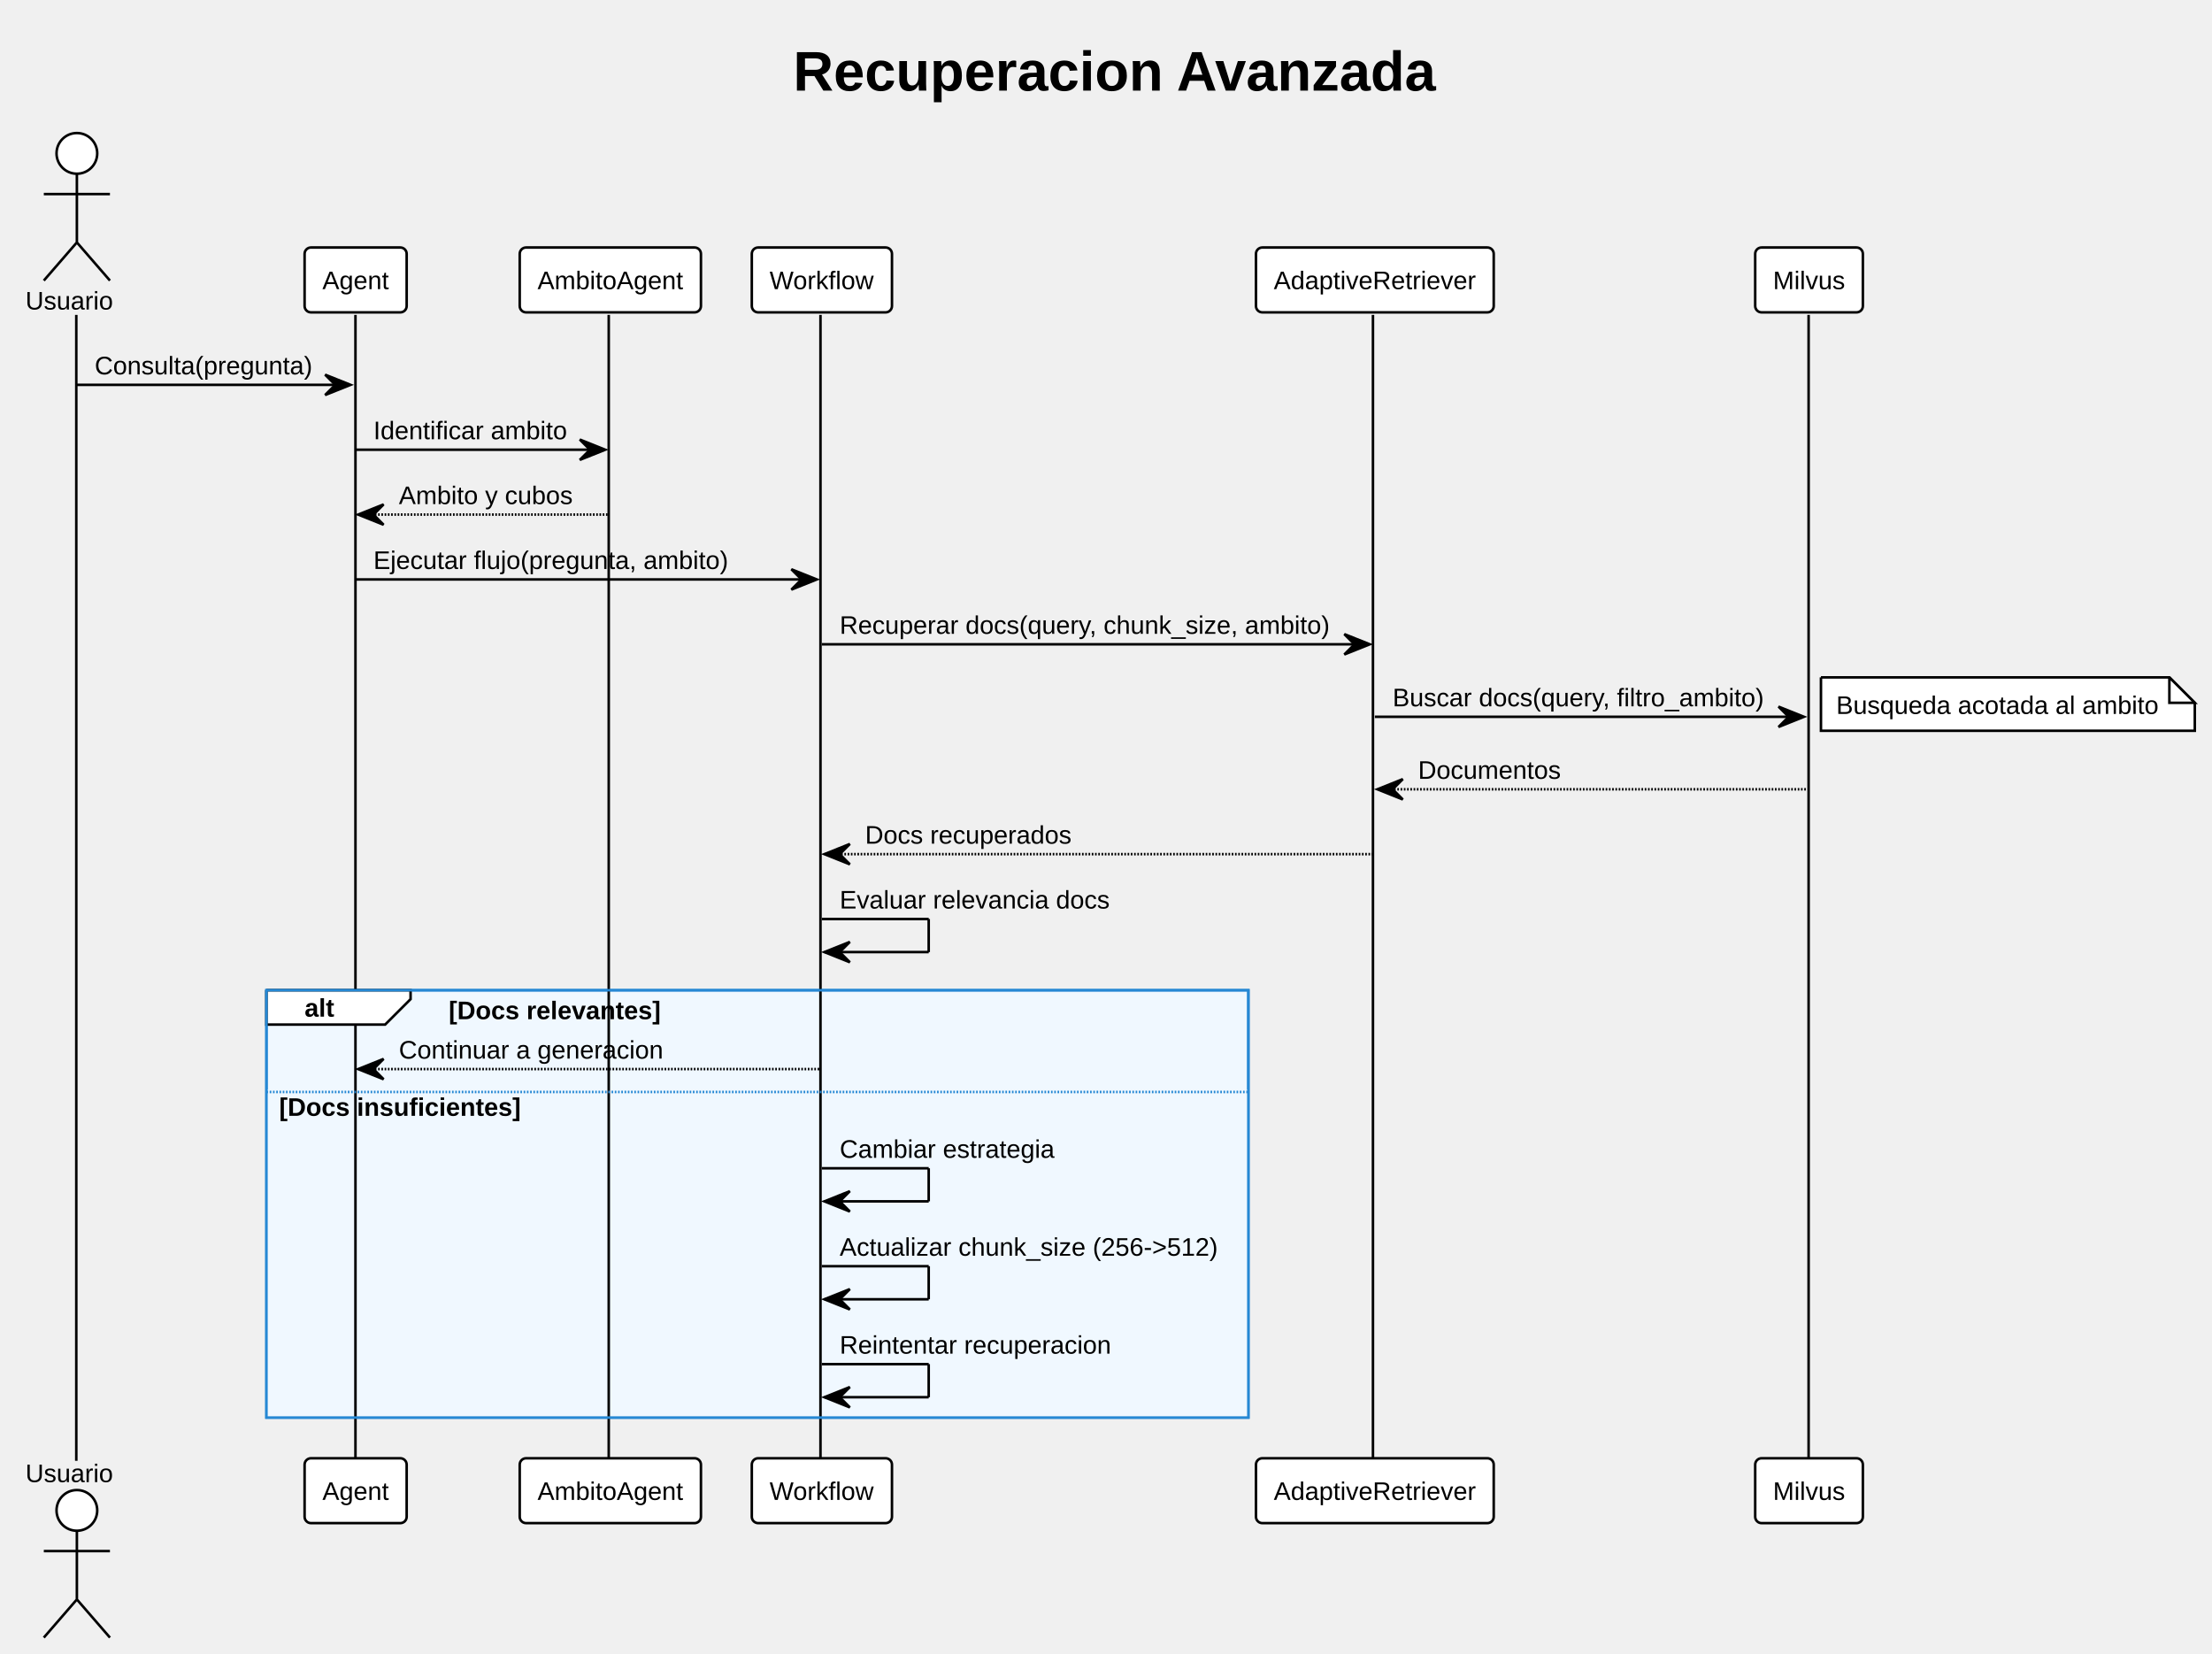
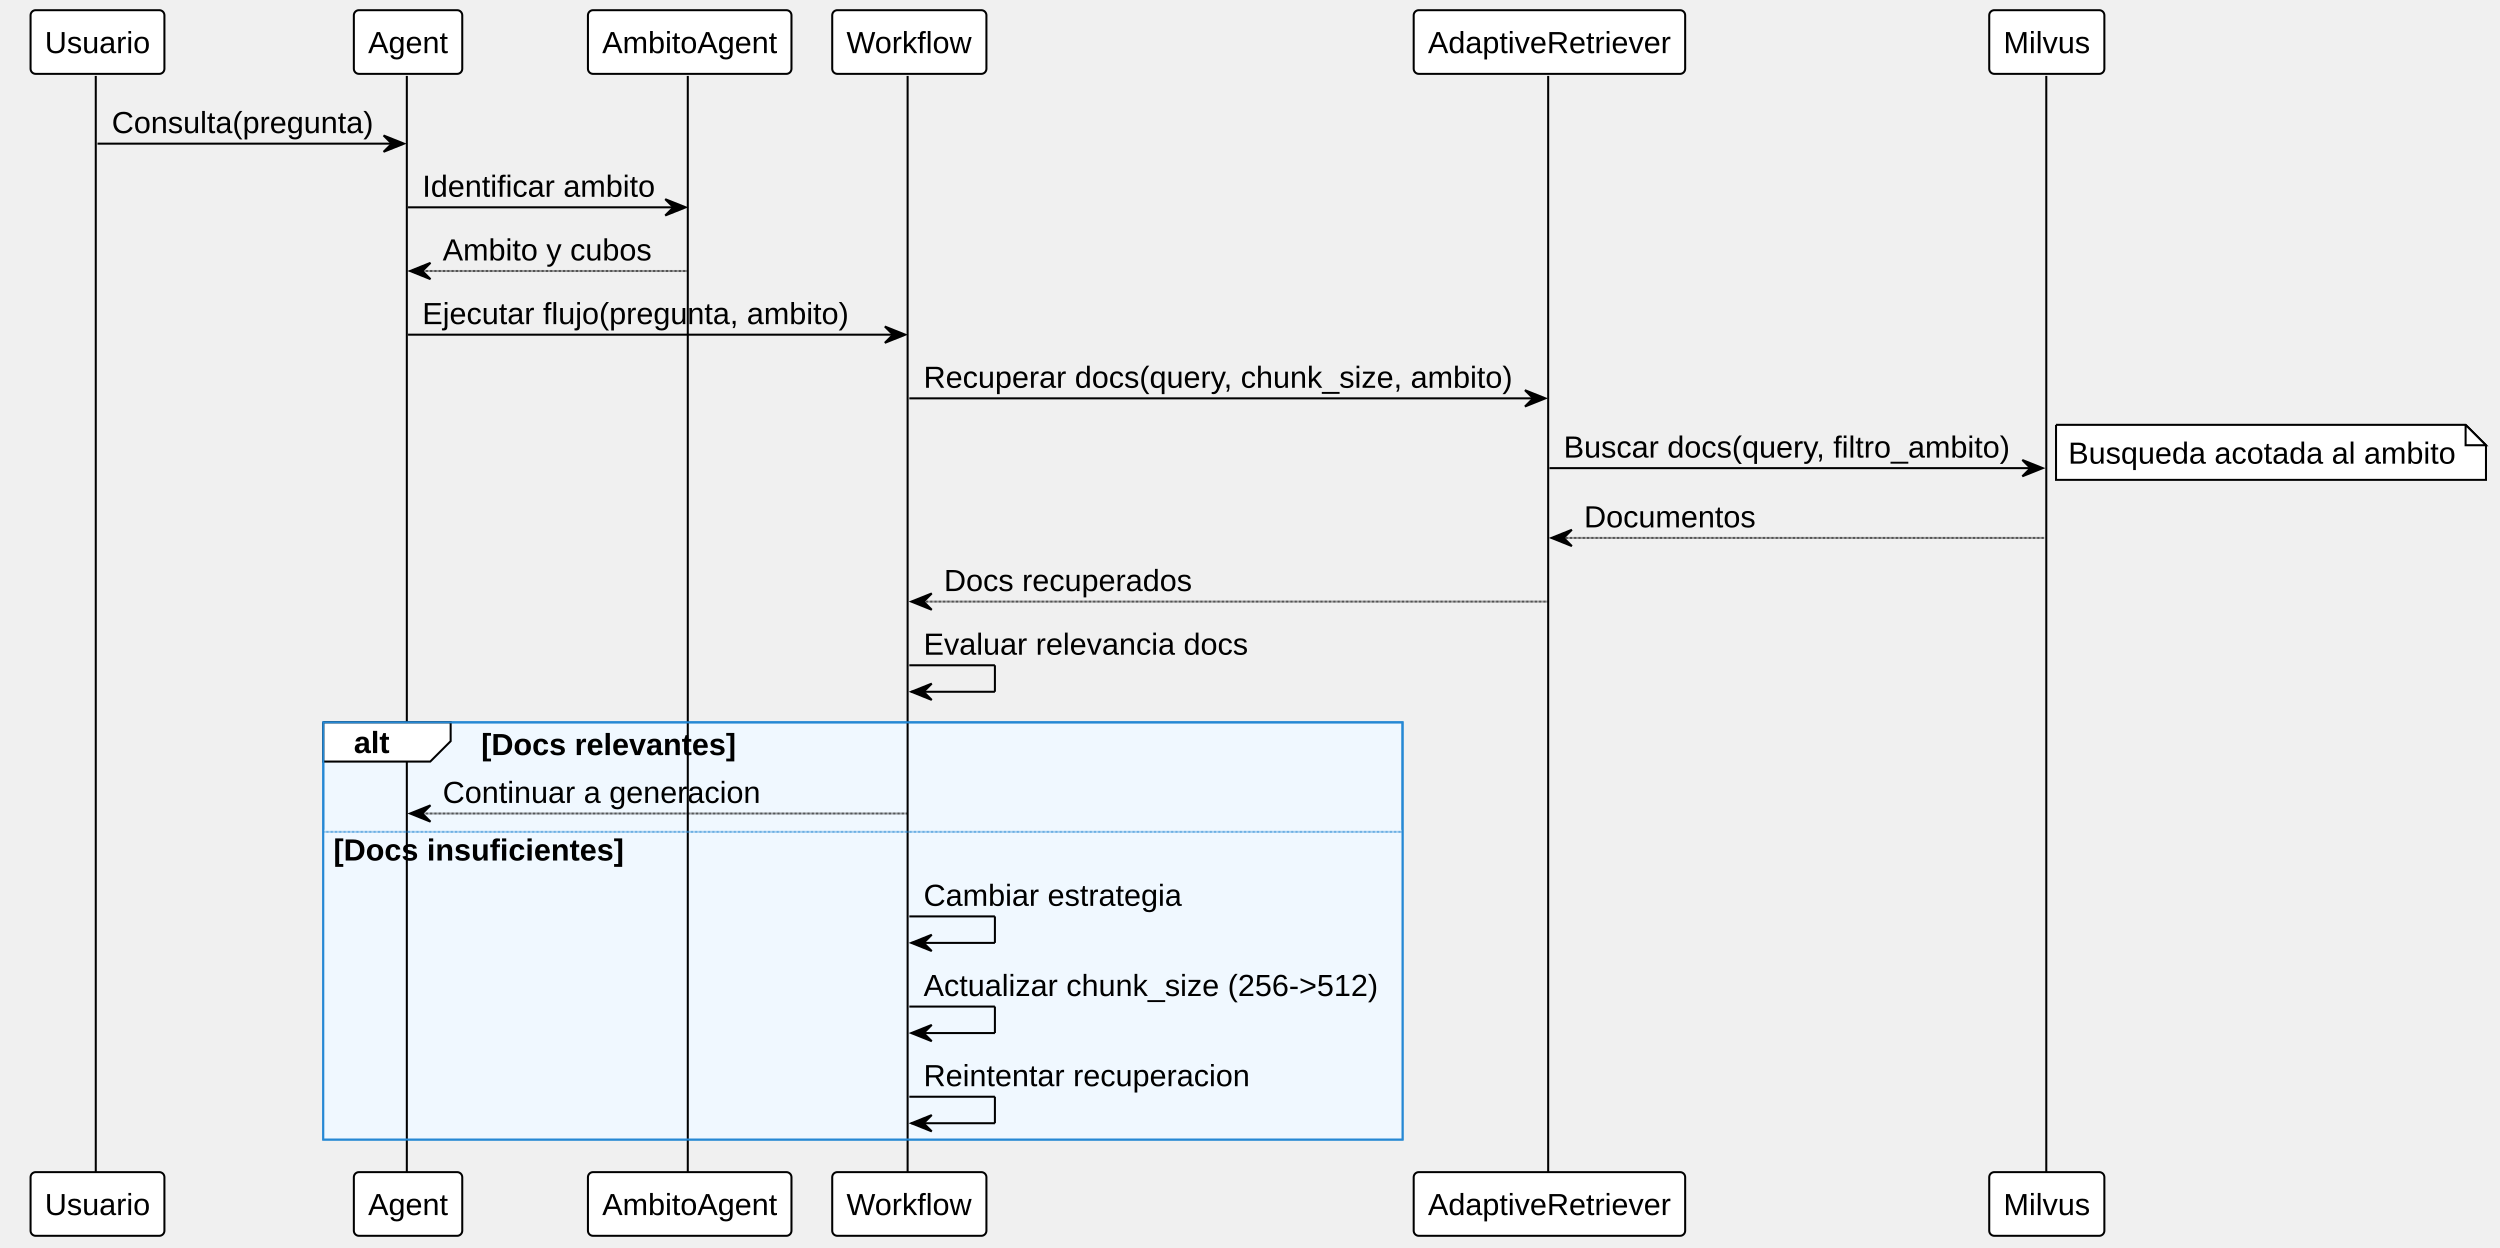
- <svg xmlns="http://www.w3.org/2000/svg" contentStyleType="text/css" height="2031.25px" preserveAspectRatio="none" style="width:2718px;height:2031px;" version="1.1" viewBox="0 0 2718 2031" width="2718.75px" zoomAndPan="magnify">
+ <svg xmlns="http://www.w3.org/2000/svg" contentStyleType="text/css" height="3825px" preserveAspectRatio="none" style="width:7668px;height:3825px;" version="1.1" viewBox="0 0 7668 3825" width="7668.75px" zoomAndPan="magnify">
  <defs />
  <g>
-     <text fill="#000000" font-family="Arial" font-size="68.75" font-weight="bold" lengthAdjust="spacing" textLength="794.721" x="974.625" y="111.362">Recuperacion Avanzada</text>
-     <rect fill="#F0F8FF" height="524.982" style="stroke:#2688D4;stroke-width:3.125;" width="1206.531" x="327.4" y="1216.525" />
-     <rect fill="#F0F8FF" height="403.113" style="stroke:none;stroke-width:3.125;" width="1206.531" x="327.4" y="1338.394" />
-     <line style="stroke:#000000;stroke-width:3.125;" x1="93.75" x2="93.75" y1="386.865" y2="1794.632" />
-     <line style="stroke:#000000;stroke-width:3.125;" x1="436.775" x2="436.775" y1="386.865" y2="1794.632" />
-     <line style="stroke:#000000;stroke-width:3.125;" x1="747.981" x2="747.981" y1="386.865" y2="1794.632" />
-     <line style="stroke:#000000;stroke-width:3.125;" x1="1008.156" x2="1008.156" y1="386.865" y2="1794.632" />
-     <line style="stroke:#000000;stroke-width:3.125;" x1="1687.025" x2="1687.025" y1="386.865" y2="1794.632" />
-     <line style="stroke:#000000;stroke-width:3.125;" x1="2222.33" x2="2222.33" y1="386.865" y2="1794.632" />
-     <text fill="#000000" font-family="Arial" font-size="31.25" lengthAdjust="spacing" textLength="107.681" x="31.25" y="380.243">Usuario</text>
-     <ellipse cx="94.466" cy="188.431" fill="#FFFFFF" rx="25" ry="25" style="stroke:#000000;stroke-width:3.125;" />
-     <path d="M94.466,213.431 L94.466,297.806 M53.841,238.431 L135.091,238.431 M94.466,297.806 L53.841,344.681 M94.466,297.806 L135.091,344.681 " fill="none" style="stroke:#000000;stroke-width:3.125;" />
-     <text fill="#000000" font-family="Arial" font-size="31.25" lengthAdjust="spacing" textLength="107.681" x="31.25" y="1820.819">Usuario</text>
-     <ellipse cx="94.466" cy="1855.566" fill="#FFFFFF" rx="25" ry="25" style="stroke:#000000;stroke-width:3.125;" />
-     <path d="M94.466,1880.566 L94.466,1964.941 M53.841,1905.566 L135.091,1905.566 M94.466,1964.941 L53.841,2011.816 M94.466,1964.941 L135.091,2011.816 " fill="none" style="stroke:#000000;stroke-width:3.125;" />
-     <rect fill="#FFFFFF" height="79.684" rx="7.812" ry="7.812" style="stroke:#000000;stroke-width:3.125;" width="125.415" x="374.275" y="304.056" />
-     <text fill="#000000" font-family="Arial" font-size="31.25" lengthAdjust="spacing" textLength="81.665" x="396.15" y="355.243">Agent</text>
-     <rect fill="#FFFFFF" height="79.684" rx="7.812" ry="7.812" style="stroke:#000000;stroke-width:3.125;" width="125.415" x="374.275" y="1791.507" />
-     <text fill="#000000" font-family="Arial" font-size="31.25" lengthAdjust="spacing" textLength="81.665" x="396.15" y="1842.694">Agent</text>
-     <rect fill="#FFFFFF" height="79.684" rx="7.812" ry="7.812" style="stroke:#000000;stroke-width:3.125;" width="222.675" x="638.606" y="304.056" />
-     <text fill="#000000" font-family="Arial" font-size="31.25" lengthAdjust="spacing" textLength="178.925" x="660.481" y="355.243">AmbitoAgent</text>
-     <rect fill="#FFFFFF" height="79.684" rx="7.812" ry="7.812" style="stroke:#000000;stroke-width:3.125;" width="222.675" x="638.606" y="1791.507" />
-     <text fill="#000000" font-family="Arial" font-size="31.25" lengthAdjust="spacing" textLength="178.925" x="660.481" y="1842.694">AmbitoAgent</text>
-     <rect fill="#FFFFFF" height="79.684" rx="7.812" ry="7.812" style="stroke:#000000;stroke-width:3.125;" width="172.229" x="923.781" y="304.056" />
-     <text fill="#000000" font-family="Arial" font-size="31.25" lengthAdjust="spacing" textLength="128.479" x="945.656" y="355.243">Workflow</text>
-     <rect fill="#FFFFFF" height="79.684" rx="7.812" ry="7.812" style="stroke:#000000;stroke-width:3.125;" width="172.229" x="923.781" y="1791.507" />
-     <text fill="#000000" font-family="Arial" font-size="31.25" lengthAdjust="spacing" textLength="128.479" x="945.656" y="1842.694">Workflow</text>
-     <rect fill="#FFFFFF" height="79.684" rx="7.812" ry="7.812" style="stroke:#000000;stroke-width:3.125;" width="292.133" x="1543.275" y="304.056" />
-     <text fill="#000000" font-family="Arial" font-size="31.25" lengthAdjust="spacing" textLength="248.383" x="1565.15" y="355.243">AdaptiveRetriever</text>
-     <rect fill="#FFFFFF" height="79.684" rx="7.812" ry="7.812" style="stroke:#000000;stroke-width:3.125;" width="292.133" x="1543.275" y="1791.507" />
-     <text fill="#000000" font-family="Arial" font-size="31.25" lengthAdjust="spacing" textLength="248.383" x="1565.15" y="1842.694">AdaptiveRetriever</text>
-     <rect fill="#FFFFFF" height="79.684" rx="7.812" ry="7.812" style="stroke:#000000;stroke-width:3.125;" width="132.297" x="2156.705" y="304.056" />
-     <text fill="#000000" font-family="Arial" font-size="31.25" lengthAdjust="spacing" textLength="88.547" x="2178.58" y="355.243">Milvus</text>
-     <rect fill="#FFFFFF" height="79.684" rx="7.812" ry="7.812" style="stroke:#000000;stroke-width:3.125;" width="132.297" x="2156.705" y="1791.507" />
-     <text fill="#000000" font-family="Arial" font-size="31.25" lengthAdjust="spacing" textLength="88.547" x="2178.58" y="1842.694">Milvus</text>
-     <polygon fill="#000000" points="399.483,460.3,430.733,472.8,399.483,485.3,411.983,472.8" style="stroke:#000000;stroke-width:3.125;" />
-     <line style="stroke:#000000;stroke-width:3.125;" x1="94.466" x2="418.233" y1="472.8" y2="472.8" />
-     <text fill="#000000" font-family="Arial" font-size="31.25" lengthAdjust="spacing" textLength="267.517" x="116.341" y="459.927">Consulta(pregunta)</text>
-     <polygon fill="#000000" points="712.443,539.984,743.693,552.484,712.443,564.984,724.943,552.484" style="stroke:#000000;stroke-width:3.125;" />
-     <line style="stroke:#000000;stroke-width:3.125;" x1="436.983" x2="731.193" y1="552.484" y2="552.484" />
-     <text fill="#000000" font-family="Arial" font-size="31.25" lengthAdjust="spacing" textLength="237.961" x="458.858" y="539.612">Identificar ambito</text>
-     <polygon fill="#000000" points="471.358,619.669,440.108,632.169,471.358,644.669,458.858,632.169" style="stroke:#000000;stroke-width:3.125;" />
-     <line style="stroke:#000000;stroke-width:3.125;stroke-dasharray:2.0,2.0;" x1="452.608" x2="746.818" y1="632.169" y2="632.169" />
-     <text fill="#000000" font-family="Arial" font-size="31.25" lengthAdjust="spacing" textLength="213.638" x="490.108" y="619.296">Ambito y cubos</text>
-     <polygon fill="#000000" points="972.395,699.353,1003.645,711.853,972.395,724.353,984.895,711.853" style="stroke:#000000;stroke-width:3.125;" />
-     <line style="stroke:#000000;stroke-width:3.125;" x1="436.983" x2="991.145" y1="711.853" y2="711.853" />
-     <text fill="#000000" font-family="Arial" font-size="31.25" lengthAdjust="spacing" textLength="435.989" x="458.858" y="698.981">Ejecutar flujo(pregunta, ambito)</text>
-     <polygon fill="#000000" points="1651.842,779.038,1683.092,791.538,1651.842,804.038,1664.342,791.538" style="stroke:#000000;stroke-width:3.125;" />
-     <line style="stroke:#000000;stroke-width:3.125;" x1="1009.895" x2="1670.592" y1="791.538" y2="791.538" />
-     <text fill="#000000" font-family="Arial" font-size="31.25" lengthAdjust="spacing" textLength="604.446" x="1031.77" y="778.665">Recuperar docs(query, chunk_size, ambito)</text>
-     <polygon fill="#000000" points="2185.353,868.097,2216.603,880.597,2185.353,893.097,2197.853,880.597" style="stroke:#000000;stroke-width:3.125;" />
-     <line style="stroke:#000000;stroke-width:3.125;" x1="1689.342" x2="2204.103" y1="880.597" y2="880.597" />
-     <text fill="#000000" font-family="Arial" font-size="31.25" lengthAdjust="spacing" textLength="458.511" x="1711.217" y="867.725">Buscar docs(query, filtro_ambito)</text>
-     <path d="M2237.5,832.163 L2237.5,897.788 L2696.875,897.788 L2696.875,863.413 L2665.625,832.163 L2237.5,832.163 " fill="#FFFFFF" style="stroke:#000000;stroke-width:3.125;" />
-     <path d="M2665.625,832.163 L2665.625,863.413 L2696.875,863.413 L2665.625,832.163 " fill="#FFFFFF" style="stroke:#000000;stroke-width:3.125;" />
-     <text fill="#000000" font-family="Arial" font-size="31.25" lengthAdjust="spacing" textLength="396.118" x="2256.25" y="877.1">Busqueda acotada al ambito</text>
-     <polygon fill="#000000" points="1723.717,957.156,1692.467,969.656,1723.717,982.156,1711.217,969.656" style="stroke:#000000;stroke-width:3.125;" />
-     <line style="stroke:#000000;stroke-width:3.125;stroke-dasharray:2.0,2.0;" x1="1704.967" x2="2219.728" y1="969.656" y2="969.656" />
-     <text fill="#000000" font-family="Arial" font-size="31.25" lengthAdjust="spacing" textLength="175.43" x="1742.467" y="956.784">Documentos</text>
-     <polygon fill="#000000" points="1044.27,1036.841,1013.02,1049.341,1044.27,1061.841,1031.77,1049.341" style="stroke:#000000;stroke-width:3.125;" />
-     <line style="stroke:#000000;stroke-width:3.125;stroke-dasharray:2.0,2.0;" x1="1025.52" x2="1686.217" y1="1049.341" y2="1049.341" />
-     <text fill="#000000" font-family="Arial" font-size="31.25" lengthAdjust="spacing" textLength="253.601" x="1063.02" y="1036.468">Docs recuperados</text>
-     <line style="stroke:#000000;stroke-width:3.125;" x1="1009.895" x2="1141.145" y1="1129.025" y2="1129.025" />
-     <line style="stroke:#000000;stroke-width:3.125;" x1="1141.145" x2="1141.145" y1="1129.025" y2="1169.65" />
-     <line style="stroke:#000000;stroke-width:3.125;" x1="1013.02" x2="1141.145" y1="1169.65" y2="1169.65" />
-     <polygon fill="#000000" points="1044.27,1157.15,1013.02,1169.65,1044.27,1182.15,1031.77,1169.65" style="stroke:#000000;stroke-width:3.125;" />
-     <text fill="#000000" font-family="Arial" font-size="31.25" lengthAdjust="spacing" textLength="331.772" x="1031.77" y="1116.153">Evaluar relevancia docs</text>
-     <path d="M327.4,1216.525 L504.494,1216.525 L504.494,1227.46 L473.244,1258.71 L327.4,1258.71 L327.4,1216.525 " fill="#FFFFFF" style="stroke:#000000;stroke-width:3.125;" />
-     <rect fill="none" height="524.982" style="stroke:#2688D4;stroke-width:3.125;" width="1206.531" x="327.4" y="1216.525" />
-     <text fill="#000000" font-family="Arial" font-size="31.25" font-weight="bold" lengthAdjust="spacing" textLength="36.468" x="374.275" y="1248.962">alt</text>
-     <text fill="#000000" font-family="Arial" font-size="31.25" font-weight="bold" lengthAdjust="spacing" textLength="260.529" x="551.369" y="1252.087">[Docs relevantes]</text>
-     <polygon fill="#000000" points="471.358,1300.894,440.108,1313.394,471.358,1325.894,458.858,1313.394" style="stroke:#000000;stroke-width:3.125;" />
-     <line style="stroke:#000000;stroke-width:3.125;stroke-dasharray:2.0,2.0;" x1="452.608" x2="1006.77" y1="1313.394" y2="1313.394" />
-     <text fill="#000000" font-family="Arial" font-size="31.25" lengthAdjust="spacing" textLength="324.875" x="490.108" y="1300.522">Continuar a generacion</text>
-     <line style="stroke:#2688D4;stroke-width:3.125;stroke-dasharray:2.0,2.0;" x1="327.4" x2="1533.931" y1="1341.519" y2="1341.519" />
-     <text fill="#000000" font-family="Arial" font-size="31.25" font-weight="bold" lengthAdjust="spacing" textLength="296.936" x="343.025" y="1370.831">[Docs insuficientes]</text>
-     <line style="stroke:#000000;stroke-width:3.125;" x1="1009.895" x2="1141.145" y1="1435.263" y2="1435.263" />
-     <line style="stroke:#000000;stroke-width:3.125;" x1="1141.145" x2="1141.145" y1="1435.263" y2="1475.888" />
-     <line style="stroke:#000000;stroke-width:3.125;" x1="1013.02" x2="1141.145" y1="1475.888" y2="1475.888" />
-     <polygon fill="#000000" points="1044.27,1463.388,1013.02,1475.888,1044.27,1488.388,1031.77,1475.888" style="stroke:#000000;stroke-width:3.125;" />
-     <text fill="#000000" font-family="Arial" font-size="31.25" lengthAdjust="spacing" textLength="264.008" x="1031.77" y="1422.391">Cambiar estrategia</text>
-     <line style="stroke:#000000;stroke-width:3.125;" x1="1009.895" x2="1141.145" y1="1555.572" y2="1555.572" />
-     <line style="stroke:#000000;stroke-width:3.125;" x1="1141.145" x2="1141.145" y1="1555.572" y2="1596.197" />
-     <line style="stroke:#000000;stroke-width:3.125;" x1="1013.02" x2="1141.145" y1="1596.197" y2="1596.197" />
-     <polygon fill="#000000" points="1044.27,1583.697,1013.02,1596.197,1044.27,1608.697,1031.77,1596.197" style="stroke:#000000;stroke-width:3.125;" />
-     <text fill="#000000" font-family="Arial" font-size="31.25" lengthAdjust="spacing" textLength="464.661" x="1031.77" y="1542.7">Actualizar chunk_size (256-&gt;512)</text>
-     <line style="stroke:#000000;stroke-width:3.125;" x1="1009.895" x2="1141.145" y1="1675.882" y2="1675.882" />
-     <line style="stroke:#000000;stroke-width:3.125;" x1="1141.145" x2="1141.145" y1="1675.882" y2="1716.507" />
-     <line style="stroke:#000000;stroke-width:3.125;" x1="1013.02" x2="1141.145" y1="1716.507" y2="1716.507" />
-     <polygon fill="#000000" points="1044.27,1704.007,1013.02,1716.507,1044.27,1729.007,1031.77,1716.507" style="stroke:#000000;stroke-width:3.125;" />
-     <text fill="#000000" font-family="Arial" font-size="31.25" lengthAdjust="spacing" textLength="333.527" x="1031.77" y="1663.01">Reintentar recuperacion</text>
+     <rect fill="#F0F8FF" height="1279.623" style="stroke:#2688D4;stroke-width:6.25;" width="3310.217" x="991.576" y="2215.533" />
+     <rect fill="#F0F8FF" height="949.963" style="stroke:none;stroke-width:6.25;" width="3310.217" x="991.576" y="2545.193" />
+     <line style="stroke:#000000;stroke-width:6.25;" x1="293.75" x2="293.75" y1="232.803" y2="3601.407" />
+     <line style="stroke:#000000;stroke-width:6.25;" x1="1247.826" x2="1247.826" y1="232.803" y2="3601.407" />
+     <line style="stroke:#000000;stroke-width:6.25;" x1="2109.569" x2="2109.569" y1="232.803" y2="3601.407" />
+     <line style="stroke:#000000;stroke-width:6.25;" x1="2783.843" x2="2783.843" y1="232.803" y2="3601.407" />
+     <line style="stroke:#000000;stroke-width:6.25;" x1="4748.576" x2="4748.576" y1="232.803" y2="3601.407" />
+     <line style="stroke:#000000;stroke-width:6.25;" x1="6276.364" x2="6276.364" y1="232.803" y2="3601.407" />
+     <rect fill="#FFFFFF" height="195.303" rx="15.625" ry="15.625" style="stroke:#000000;stroke-width:6.25;" width="410.544" x="93.75" y="31.25" />
+     <text fill="#000000" font-family="Arial" font-size="93.75" lengthAdjust="spacing" textLength="323.044" x="137.5" y="162.936">Usuario</text>
+     <rect fill="#FFFFFF" height="195.303" rx="15.625" ry="15.625" style="stroke:#000000;stroke-width:6.25;" width="410.544" x="93.75" y="3595.157" />
+     <text fill="#000000" font-family="Arial" font-size="93.75" lengthAdjust="spacing" textLength="323.044" x="137.5" y="3726.843">Usuario</text>
+     <rect fill="#FFFFFF" height="195.303" rx="15.625" ry="15.625" style="stroke:#000000;stroke-width:6.25;" width="332.495" x="1085.326" y="31.25" />
+     <text fill="#000000" font-family="Arial" font-size="93.75" lengthAdjust="spacing" textLength="244.995" x="1129.076" y="162.936">Agent</text>
+     <rect fill="#FFFFFF" height="195.303" rx="15.625" ry="15.625" style="stroke:#000000;stroke-width:6.25;" width="332.495" x="1085.326" y="3595.157" />
+     <text fill="#000000" font-family="Arial" font-size="93.75" lengthAdjust="spacing" textLength="244.995" x="1129.076" y="3726.843">Agent</text>
+     <rect fill="#FFFFFF" height="195.303" rx="15.625" ry="15.625" style="stroke:#000000;stroke-width:6.25;" width="624.274" x="1803.319" y="31.25" />
+     <text fill="#000000" font-family="Arial" font-size="93.75" lengthAdjust="spacing" textLength="536.774" x="1847.069" y="162.936">AmbitoAgent</text>
+     <rect fill="#FFFFFF" height="195.303" rx="15.625" ry="15.625" style="stroke:#000000;stroke-width:6.25;" width="624.274" x="1803.319" y="3595.157" />
+     <text fill="#000000" font-family="Arial" font-size="93.75" lengthAdjust="spacing" textLength="536.774" x="1847.069" y="3726.843">AmbitoAgent</text>
+     <rect fill="#FFFFFF" height="195.303" rx="15.625" ry="15.625" style="stroke:#000000;stroke-width:6.25;" width="472.937" x="2552.593" y="31.25" />
+     <text fill="#000000" font-family="Arial" font-size="93.75" lengthAdjust="spacing" textLength="385.437" x="2596.343" y="162.936">Workflow</text>
+     <rect fill="#FFFFFF" height="195.303" rx="15.625" ry="15.625" style="stroke:#000000;stroke-width:6.25;" width="472.937" x="2552.593" y="3595.157" />
+     <text fill="#000000" font-family="Arial" font-size="93.75" lengthAdjust="spacing" textLength="385.437" x="2596.343" y="3726.843">Workflow</text>
+     <rect fill="#FFFFFF" height="195.303" rx="15.625" ry="15.625" style="stroke:#000000;stroke-width:6.25;" width="832.648" x="4336.076" y="31.25" />
+     <text fill="#000000" font-family="Arial" font-size="93.75" lengthAdjust="spacing" textLength="745.148" x="4379.826" y="162.936">AdaptiveRetriever</text>
+     <rect fill="#FFFFFF" height="195.303" rx="15.625" ry="15.625" style="stroke:#000000;stroke-width:6.25;" width="832.648" x="4336.076" y="3595.157" />
+     <text fill="#000000" font-family="Arial" font-size="93.75" lengthAdjust="spacing" textLength="745.148" x="4379.826" y="3726.843">AdaptiveRetriever</text>
+     <rect fill="#FFFFFF" height="195.303" rx="15.625" ry="15.625" style="stroke:#000000;stroke-width:6.25;" width="353.14" x="6101.364" y="31.25" />
+     <text fill="#000000" font-family="Arial" font-size="93.75" lengthAdjust="spacing" textLength="265.64" x="6145.114" y="162.936">Milvus</text>
+     <rect fill="#FFFFFF" height="195.303" rx="15.625" ry="15.625" style="stroke:#000000;stroke-width:6.25;" width="353.14" x="6101.364" y="3595.157" />
+     <text fill="#000000" font-family="Arial" font-size="93.75" lengthAdjust="spacing" textLength="265.64" x="6145.114" y="3726.843">Milvus</text>
+     <polygon fill="#000000" points="1176.573,415.607,1239.073,440.607,1176.573,465.607,1201.573,440.607" style="stroke:#000000;stroke-width:6.25;" />
+     <line style="stroke:#000000;stroke-width:6.25;" x1="299.022" x2="1214.073" y1="440.607" y2="440.607" />
+     <text fill="#000000" font-family="Arial" font-size="93.75" lengthAdjust="spacing" textLength="802.551" x="342.772" y="408.24">Consulta(pregunta)</text>
+     <polygon fill="#000000" points="2040.456,610.91,2102.956,635.91,2040.456,660.91,2065.456,635.91" style="stroke:#000000;stroke-width:6.25;" />
+     <line style="stroke:#000000;stroke-width:6.25;" x1="1251.573" x2="2077.956" y1="635.91" y2="635.91" />
+     <text fill="#000000" font-family="Arial" font-size="93.75" lengthAdjust="spacing" textLength="713.882" x="1295.323" y="603.543">Identificar ambito</text>
+     <polygon fill="#000000" points="1320.323,806.213,1257.823,831.213,1320.323,856.213,1295.323,831.213" style="stroke:#000000;stroke-width:6.25;" />
+     <line style="stroke:#000000;stroke-width:6.25;stroke-dasharray:2.0,2.0;" x1="1282.823" x2="2109.206" y1="831.213" y2="831.213" />
+     <text fill="#000000" font-family="Arial" font-size="93.75" lengthAdjust="spacing" textLength="640.915" x="1357.823" y="798.846">Ambito y cubos</text>
+     <polygon fill="#000000" points="2714.061,1001.517,2776.561,1026.517,2714.061,1051.517,2739.061,1026.517" style="stroke:#000000;stroke-width:6.25;" />
+     <line style="stroke:#000000;stroke-width:6.25;" x1="1251.573" x2="2751.561" y1="1026.517" y2="1026.517" />
+     <text fill="#000000" font-family="Arial" font-size="93.75" lengthAdjust="spacing" textLength="1307.968" x="1295.323" y="994.15">Ejecutar flujo(pregunta, ambito)</text>
+     <polygon fill="#000000" points="4677.4,1196.82,4739.9,1221.82,4677.4,1246.82,4702.4,1221.82" style="stroke:#000000;stroke-width:6.25;" />
+     <line style="stroke:#000000;stroke-width:6.25;" x1="2789.061" x2="4714.9" y1="1221.82" y2="1221.82" />
+     <text fill="#000000" font-family="Arial" font-size="93.75" lengthAdjust="spacing" textLength="1813.339" x="2832.811" y="1189.453">Recuperar docs(query, chunk_size, ambito)</text>
+     <polygon fill="#000000" points="6202.934,1410.873,6265.434,1435.873,6202.934,1460.873,6227.934,1435.873" style="stroke:#000000;stroke-width:6.25;" />
+     <line style="stroke:#000000;stroke-width:6.25;" x1="4752.4" x2="6240.434" y1="1435.873" y2="1435.873" />
+     <text fill="#000000" font-family="Arial" font-size="93.75" lengthAdjust="spacing" textLength="1375.534" x="4796.15" y="1403.506">Buscar docs(query, filtro_ambito)</text>
+     <path d="M6306.25,1303.07 L6306.25,1471.82 L7625,1471.82 L7625,1365.57 L7562.5,1303.07 L6306.25,1303.07 " fill="#FFFFFF" style="stroke:#000000;stroke-width:6.25;" />
+     <path d="M7562.5,1303.07 L7562.5,1365.57 L7625,1365.57 L7562.5,1303.07 " fill="#FFFFFF" style="stroke:#000000;stroke-width:6.25;" />
+     <text fill="#000000" font-family="Arial" font-size="93.75" lengthAdjust="spacing" textLength="1188.354" x="6343.75" y="1422.256">Busqueda acotada al ambito</text>
+     <polygon fill="#000000" points="4821.15,1624.927,4758.65,1649.927,4821.15,1674.927,4796.15,1649.927" style="stroke:#000000;stroke-width:6.25;" />
+     <line style="stroke:#000000;stroke-width:6.25;stroke-dasharray:2.0,2.0;" x1="4783.65" x2="6271.684" y1="1649.927" y2="1649.927" />
+     <text fill="#000000" font-family="Arial" font-size="93.75" lengthAdjust="spacing" textLength="526.291" x="4858.65" y="1617.56">Documentos</text>
+     <polygon fill="#000000" points="2857.811,1820.23,2795.311,1845.23,2857.811,1870.23,2832.811,1845.23" style="stroke:#000000;stroke-width:6.25;" />
+     <line style="stroke:#000000;stroke-width:6.25;stroke-dasharray:2.0,2.0;" x1="2820.311" x2="4746.15" y1="1845.23" y2="1845.23" />
+     <text fill="#000000" font-family="Arial" font-size="93.75" lengthAdjust="spacing" textLength="760.803" x="2895.311" y="1812.863">Docs recuperados</text>
+     <line style="stroke:#000000;stroke-width:6.25;" x1="2789.061" x2="3051.561" y1="2040.533" y2="2040.533" />
+     <line style="stroke:#000000;stroke-width:6.25;" x1="3051.561" x2="3051.561" y1="2040.533" y2="2121.783" />
+     <line style="stroke:#000000;stroke-width:6.25;" x1="2795.311" x2="3051.561" y1="2121.783" y2="2121.783" />
+     <polygon fill="#000000" points="2857.811,2096.783,2795.311,2121.783,2857.811,2146.783,2832.811,2121.783" style="stroke:#000000;stroke-width:6.25;" />
+     <text fill="#000000" font-family="Arial" font-size="93.75" lengthAdjust="spacing" textLength="995.316" x="2832.811" y="2008.167">Evaluar relevancia docs</text>
+     <path d="M991.576,2215.533 L1382.231,2215.533 L1382.231,2273.337 L1319.731,2335.837 L991.576,2335.837 L991.576,2215.533 " fill="#FFFFFF" style="stroke:#000000;stroke-width:6.25;" />
+     <rect fill="none" height="1279.623" style="stroke:#2688D4;stroke-width:6.25;" width="3310.217" x="991.576" y="2215.533" />
+     <text fill="#000000" font-family="Arial" font-size="93.75" font-weight="bold" lengthAdjust="spacing" textLength="109.406" x="1085.326" y="2309.72">alt</text>
+     <text fill="#000000" font-family="Arial" font-size="93.75" font-weight="bold" lengthAdjust="spacing" textLength="781.586" x="1475.981" y="2315.97">[Docs relevantes]</text>
+     <polygon fill="#000000" points="1320.323,2470.193,1257.823,2495.193,1320.323,2520.193,1295.323,2495.193" style="stroke:#000000;stroke-width:6.25;" />
+     <line style="stroke:#000000;stroke-width:6.25;stroke-dasharray:2.0,2.0;" x1="1282.823" x2="2782.811" y1="2495.193" y2="2495.193" />
+     <text fill="#000000" font-family="Arial" font-size="93.75" lengthAdjust="spacing" textLength="974.625" x="1357.823" y="2462.827">Continuar a generacion</text>
+     <line style="stroke:#2688D4;stroke-width:6.25;stroke-dasharray:2.0,2.0;" x1="991.576" x2="4301.793" y1="2551.443" y2="2551.443" />
+     <text fill="#000000" font-family="Arial" font-size="93.75" font-weight="bold" lengthAdjust="spacing" textLength="890.808" x="1022.826" y="2639.38">[Docs insuficientes]</text>
+     <line style="stroke:#000000;stroke-width:6.25;" x1="2789.061" x2="3051.561" y1="2810.8" y2="2810.8" />
+     <line style="stroke:#000000;stroke-width:6.25;" x1="3051.561" x2="3051.561" y1="2810.8" y2="2892.05" />
+     <line style="stroke:#000000;stroke-width:6.25;" x1="2795.311" x2="3051.561" y1="2892.05" y2="2892.05" />
+     <polygon fill="#000000" points="2857.811,2867.05,2795.311,2892.05,2857.811,2917.05,2832.811,2892.05" style="stroke:#000000;stroke-width:6.25;" />
+     <text fill="#000000" font-family="Arial" font-size="93.75" lengthAdjust="spacing" textLength="792.023" x="2832.811" y="2778.433">Cambiar estrategia</text>
+     <line style="stroke:#000000;stroke-width:6.25;" x1="2789.061" x2="3051.561" y1="3087.354" y2="3087.354" />
+     <line style="stroke:#000000;stroke-width:6.25;" x1="3051.561" x2="3051.561" y1="3087.354" y2="3168.604" />
+     <line style="stroke:#000000;stroke-width:6.25;" x1="2795.311" x2="3051.561" y1="3168.604" y2="3168.604" />
+     <polygon fill="#000000" points="2857.811,3143.604,2795.311,3168.604,2857.811,3193.604,2832.811,3168.604" style="stroke:#000000;stroke-width:6.25;" />
+     <text fill="#000000" font-family="Arial" font-size="93.75" lengthAdjust="spacing" textLength="1393.982" x="2832.811" y="3054.987">Actualizar chunk_size (256-&gt;512)</text>
+     <line style="stroke:#000000;stroke-width:6.25;" x1="2789.061" x2="3051.561" y1="3363.907" y2="3363.907" />
+     <line style="stroke:#000000;stroke-width:6.25;" x1="3051.561" x2="3051.561" y1="3363.907" y2="3445.157" />
+     <line style="stroke:#000000;stroke-width:6.25;" x1="2795.311" x2="3051.561" y1="3445.157" y2="3445.157" />
+     <polygon fill="#000000" points="2857.811,3420.157,2795.311,3445.157,2857.811,3470.157,2832.811,3445.157" style="stroke:#000000;stroke-width:6.25;" />
+     <text fill="#000000" font-family="Arial" font-size="93.75" lengthAdjust="spacing" textLength="1000.58" x="2832.811" y="3331.54">Reintentar recuperacion</text>
  </g>
</svg>
